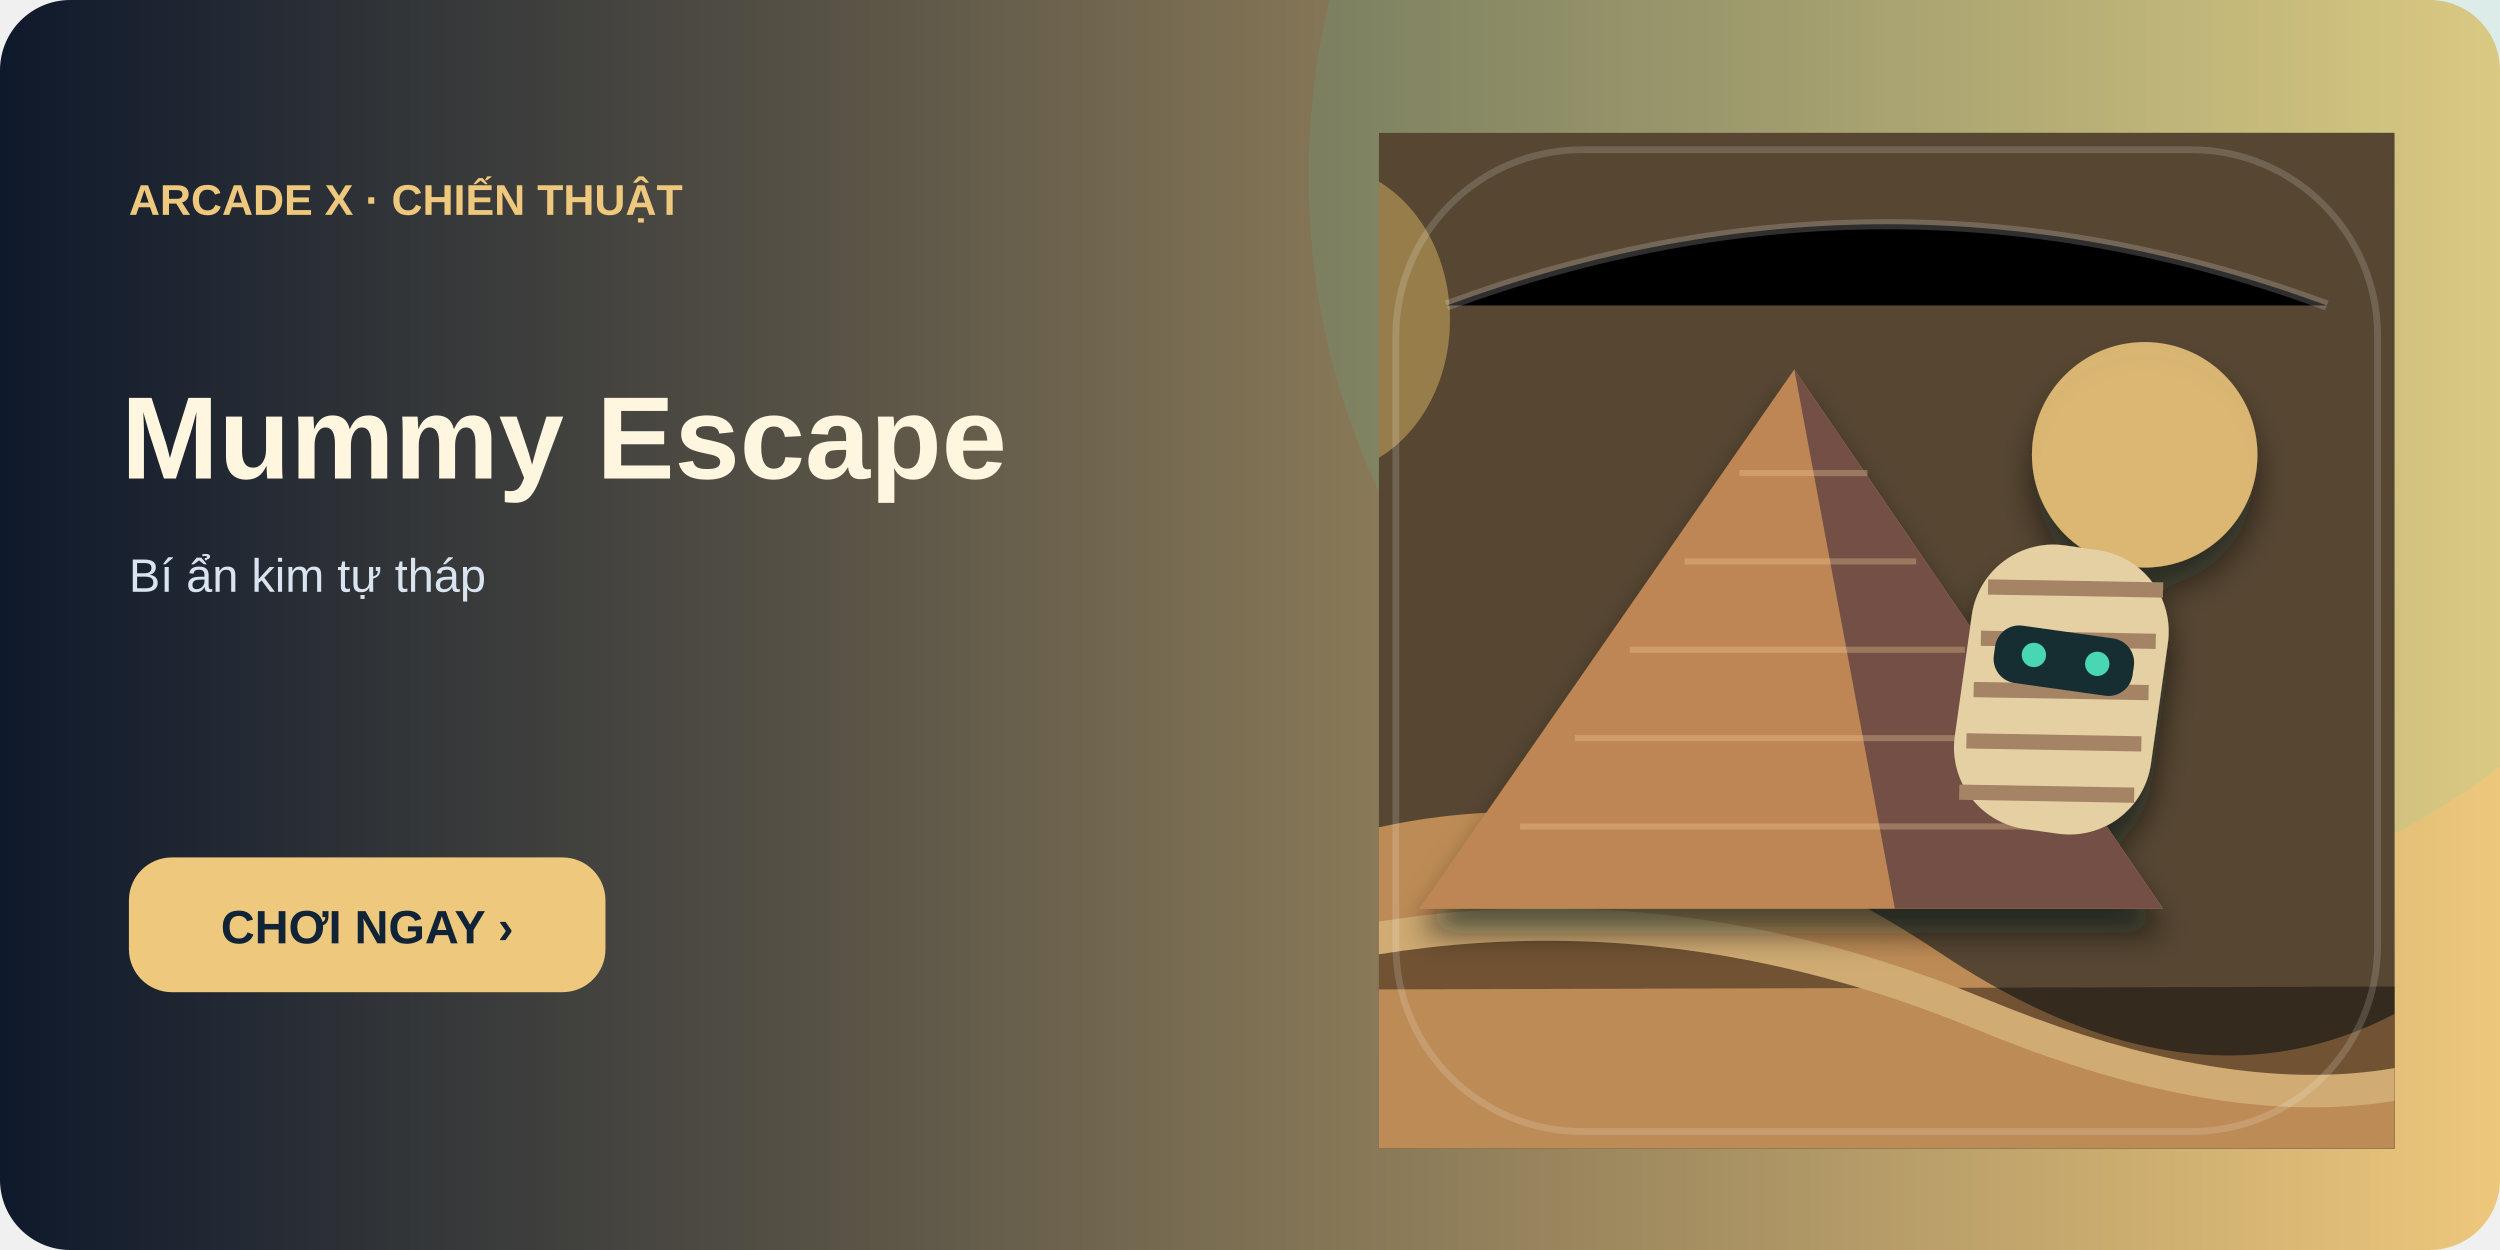
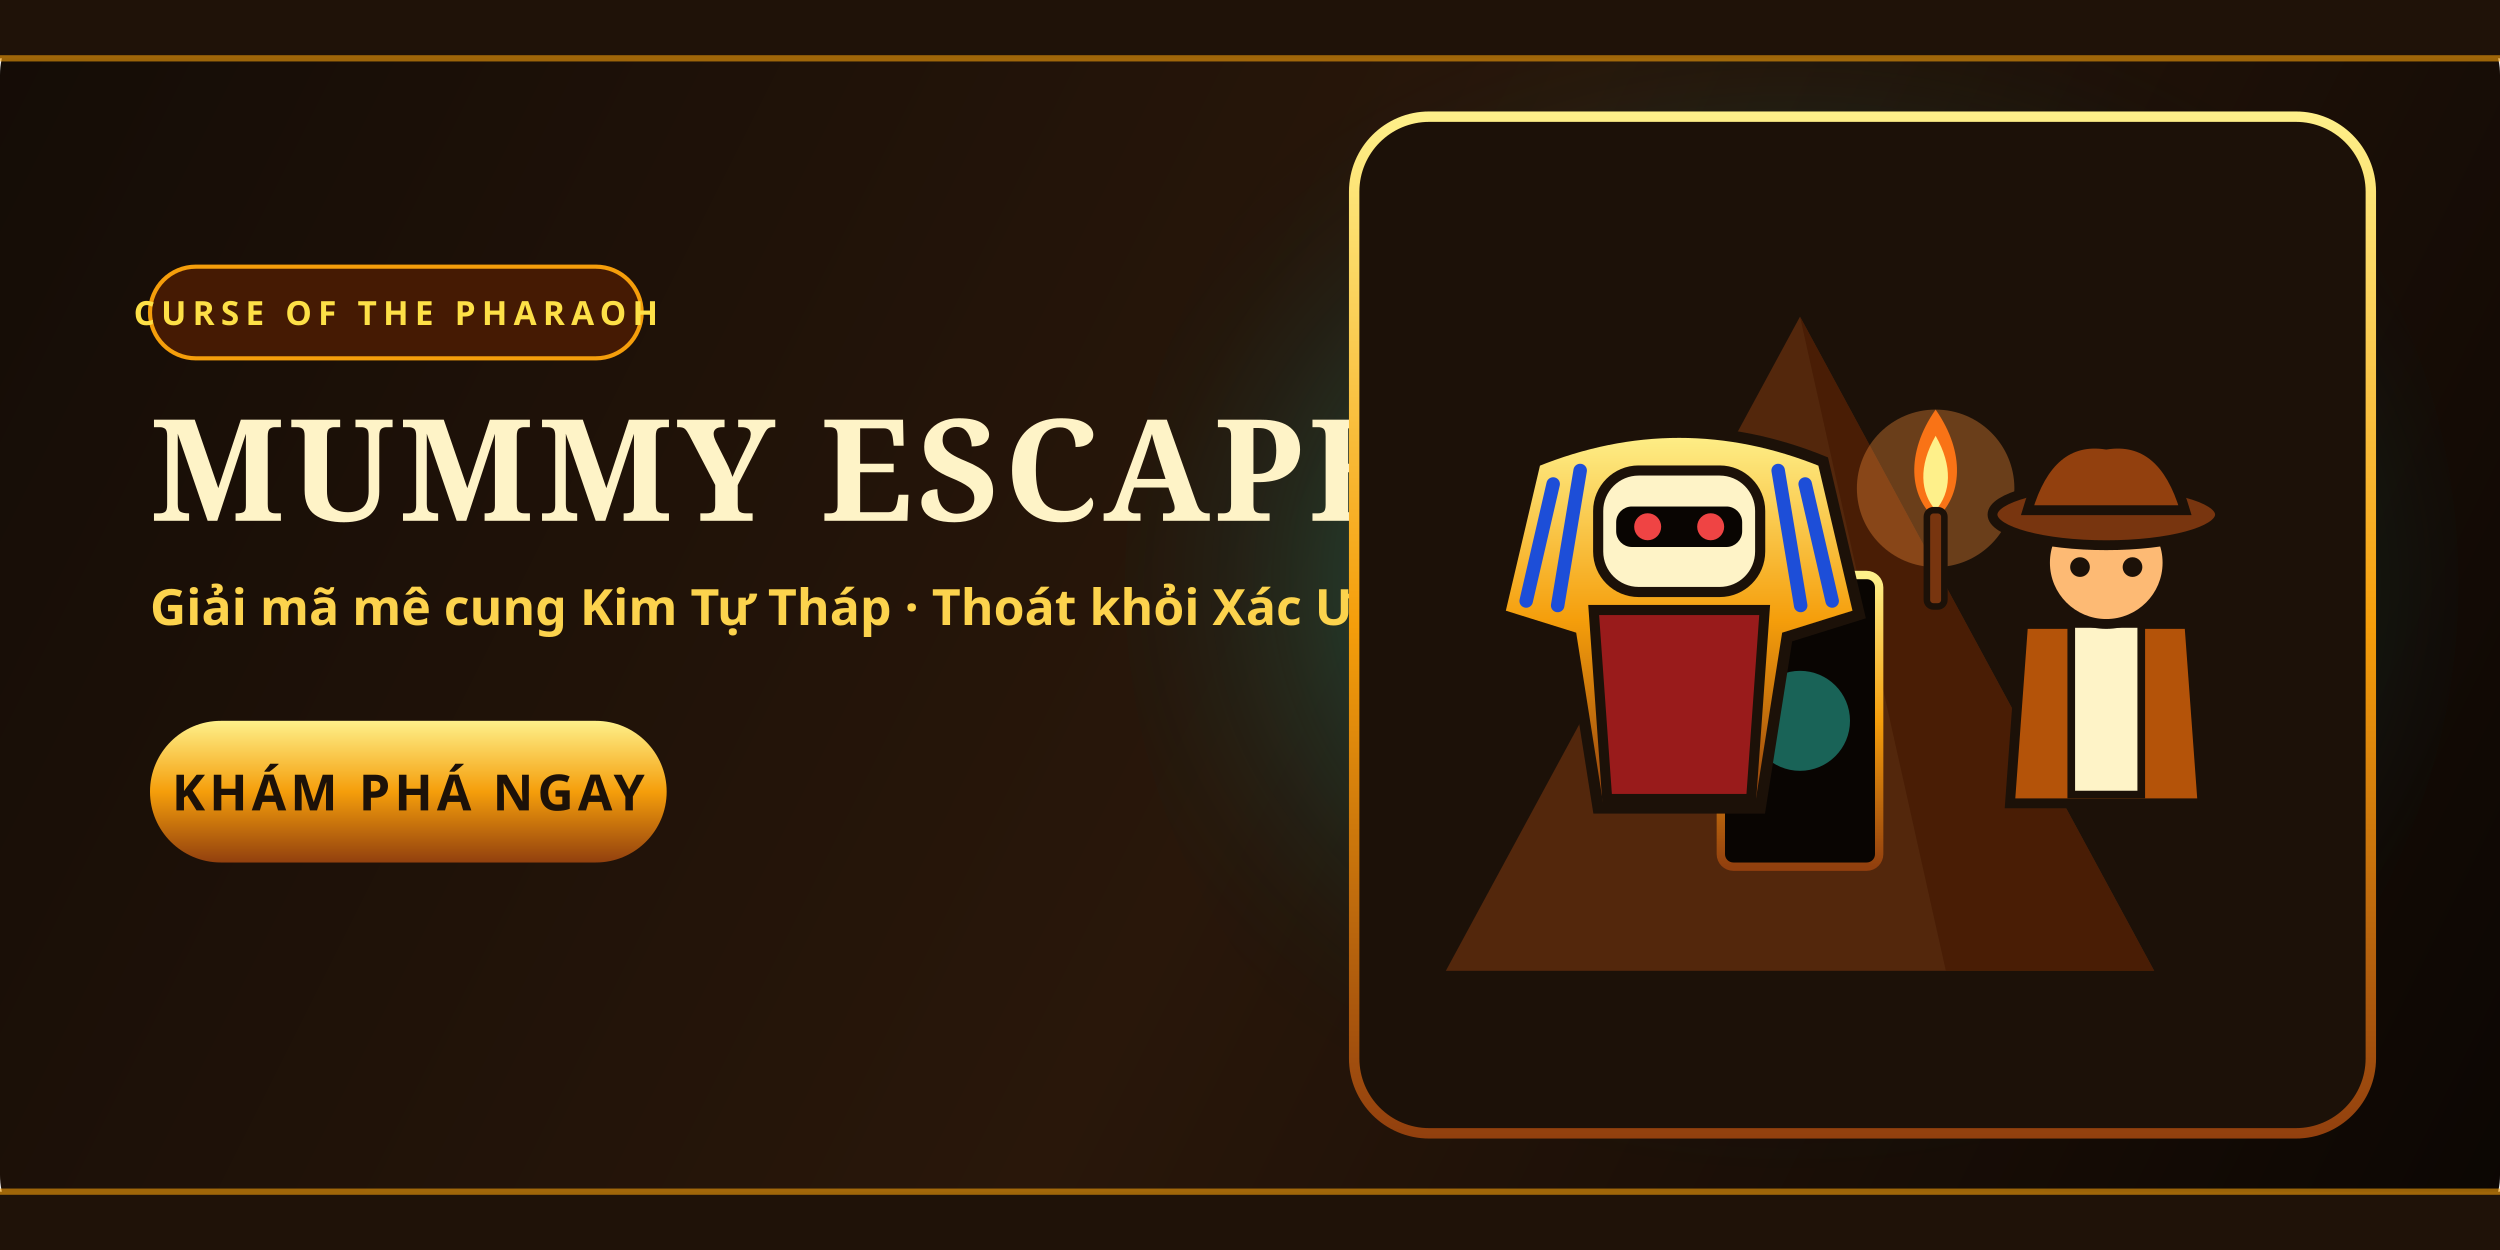
- <svg xmlns="http://www.w3.org/2000/svg" width="1280" height="640" viewBox="0 0 1280 640">
+ <svg xmlns="http://www.w3.org/2000/svg" viewBox="0 0 1200 600" fill="none">
  <defs>
-     <linearGradient id="bg">
-       <stop stop-color="#0d182b" />
-       <stop offset="1" stop-color="#eec87c" />
+     <linearGradient id="bg" x1="0" y1="0" x2="1200" y2="600" gradientUnits="userSpaceOnUse">
+       <stop offset="0%" stop-color="#140c06" />
+       <stop offset="52%" stop-color="#29170a" />
+       <stop offset="100%" stop-color="#0b0603" />
+     </linearGradient>
+     <radialGradient id="portalGlow" cx="0" cy="0" r="1" gradientUnits="userSpaceOnUse" gradientTransform="translate(860 280) rotate(90) scale(290 360)">
+       <stop stop-color="#f59e0b" stop-opacity="0.45" />
+       <stop offset="0.55" stop-color="#14b8a6" stop-opacity="0.22" />
+       <stop offset="1" stop-color="#000000" stop-opacity="0" />
+     </radialGradient>
+     <linearGradient id="goldGrad" x1="0" y1="0" x2="0" y2="1">
+       <stop offset="0%" stop-color="#fef08a" />
+       <stop offset="50%" stop-color="#f59e0b" />
+       <stop offset="100%" stop-color="#92400e" />
    </linearGradient>
  </defs>
-   <rect width="1280" height="640" rx="36" fill="url(#bg)" />
-   <circle cx="1050" cy="90" r="380" fill="#48d6b2" opacity=".12" />
-   <text x="66" y="110" fill="#eec87c" font-family="Arial,sans-serif" font-size="22" font-weight="700">ARCADE X · CHIẾN THUẬT</text>
-   <text x="62" y="245" fill="#fff6df" font-family="Arial,sans-serif" font-size="60" font-weight="800">Mummy Escape</text>
-   <text x="66" y="303" fill="#d9e4f0" font-family="Arial,sans-serif" font-size="24">Bí ẩn kim tự tháp</text>
-   <rect x="66" y="439" width="244" height="69" rx="22" fill="#eec87c" />
-   <text x="188" y="483" text-anchor="middle" fill="#112337" font-family="Arial,sans-serif" font-size="24" font-weight="800">CHƠI NGAY  ›</text>
-   <svg x="706" y="68" width="520" height="520" viewBox="60 -25 300 300">
-     <defs>
-       <clipPath id="_R_0_-orb">
-         <rect x="135" y="92" width="105" height="105" />
-       </clipPath>
-       <radialGradient id="_R_0_-sky" cx=".35" cy=".2" r="1">
-         <stop stop-color="#eec87c" stop-opacity=".72" />
-         <stop offset=".62" stop-color="#48d6b2" stop-opacity=".24" />
-         <stop offset="1" stop-color="#0b172b" />
-       </radialGradient>
-       <filter id="_R_0_-depth" x="-25%" y="-25%" width="150%" height="170%">
-         <feDropShadow dx="0" dy="8" stdDeviation="5" flood-color="#020a16" flood-opacity=".6" />
-       </filter>
-     </defs>
-     <rect x="0" y="-30" width="420" height="310" fill="url(#_R_0_-sky)" />
-     <g transform="translate(0 -25) scale(1 1.2)">
-       <g>
-         <path d="M0 0H420V250H0Z" fill="#564632" />
-         <path d="M0 190Q113 139 226 202T420 170V250H0Z" fill="#bd8b55" />
-         <path d="M0 211Q119 176 238 217T420 210" stroke="#eddba1" stroke-width="8" opacity=".4" />
-         <circle cx="43" cy="46" r="38" fill="#d7b361" opacity=".5" />
-       </g>
+   <rect width="1200" height="600" rx="36" fill="url(#bg)" />
+   <circle cx="860" cy="280" r="320" fill="url(#portalGlow)" />
+   <rect x="0" y="0" width="1200" height="28" fill="#1f1208" />
+   <line x1="0" y1="28" x2="1200" y2="28" stroke="#f59e0b" stroke-width="3" stroke-opacity="0.6" />
+   <rect x="0" y="572" width="1200" height="28" fill="#1f1208" />
+   <line x1="0" y1="572" x2="1200" y2="572" stroke="#f59e0b" stroke-width="3" stroke-opacity="0.6" />
+   <g transform="translate(72 128)">
+     <rect x="0" y="0" width="236" height="44" rx="22" fill="#451a03" stroke="#f59e0b" stroke-width="2" />
+     <text x="118" y="28" text-anchor="middle" fill="#fde047" font-family="system-ui, sans-serif" font-size="16" font-weight="900" letter-spacing="3">CURSE OF THE PHARAOH</text>
+     <text x="0" y="122" fill="#fef3c7" font-family="Georgia, serif" font-size="68" font-weight="900" letter-spacing="2">MUMMY ESCAPE</text>
+     <text x="0" y="172" fill="#fcd34d" font-family="system-ui, sans-serif" font-size="24" font-weight="700">Giải mã mê cung Kim Tự Tháp · Thoát khỏi Xác Ướp Hoàng Gia</text>
+     <rect x="0" y="218" width="248" height="68" rx="34" fill="url(#goldGrad)" />
+     <text x="124" y="261" text-anchor="middle" fill="#1c1108" font-family="system-ui, sans-serif" font-size="24" font-weight="900" letter-spacing="2">KHÁM PHÁ NGAY</text>
+   </g>
+   <g transform="translate(650 56)">
+     <rect width="488" height="488" rx="36" fill="#1c1108" stroke="url(#goldGrad)" stroke-width="5" />
+     <path d="M44 410 L214 96 L384 410 Z" fill="#78350f" opacity="0.6" />
+     <path d="M214 96 L284 410 L384 410 Z" fill="#451a03" opacity="0.75" />
+     <rect x="176" y="220" width="76" height="140" rx="6" fill="#090502" stroke="url(#goldGrad)" stroke-width="4" />
+     <circle cx="214" cy="290" r="24" fill="#2dd4bf" opacity="0.45" />
+     <g transform="translate(48 118) scale(1.08)">
+       <path d="M36 44 L20 112 L52 122 L64 198 H136 L148 122 L180 112 L164 44 Q100 18 36 44 Z" fill="url(#goldGrad)" stroke="#1c1108" stroke-width="5" />
+       <path d="M44 54 L32 106 M56 48 L46 108 M156 54 L168 106 M144 48 L154 108" stroke="#1d4ed8" stroke-width="6" stroke-linecap="round" />
+       <path d="M62 110 H138 L132 194 H68 Z" fill="#991b1b" stroke="#1c1108" stroke-width="4.5" />
+       <rect x="64" y="48" width="72" height="54" rx="18" fill="#fef3c7" stroke="#1c1108" stroke-width="4.5" />
+       <rect x="72" y="64" width="56" height="18" rx="7" fill="#090502" />
+       <circle cx="86" cy="73" r="6" fill="#ef4444" />
+       <circle cx="114" cy="73" r="6" fill="#ef4444" />
    </g>
-     <g class="game-artwork-scene" filter="url(#_R_0_-depth)" transform="translate(18 8) scale(.9)">
-       <g>
-         <circle cx="298" cy="69" r="37" fill="#eec87c" opacity=".85" />
-         <path d="M60 218L183 41L304 218Z" fill="#be8554" />
-         <path d="M183 41L216 218H304Z" fill="#735044" />
-         <path d="M165 75H207" stroke="#f8d69c" stroke-opacity=".3" stroke-width="2" />
-         <path d="M147 104H223" stroke="#f8d69c" stroke-opacity=".3" stroke-width="2" />
-         <path d="M129 133H239" stroke="#f8d69c" stroke-opacity=".3" stroke-width="2" />
-         <path d="M111 162H255" stroke="#f8d69c" stroke-opacity=".3" stroke-width="2" />
-         <path d="M93 191H271" stroke="#f8d69c" stroke-opacity=".3" stroke-width="2" />
-         <g transform="translate(245 95) rotate(8)">
-           <rect width="65" height="94" rx="27" fill="#e5d0a4" />
-           <path d="M4 17L61 10" stroke="#a48465" stroke-width="5" />
-           <path d="M4 34L61 27" stroke="#a48465" stroke-width="5" />
-           <path d="M4 51L61 44" stroke="#a48465" stroke-width="5" />
-           <path d="M4 68L61 61" stroke="#a48465" stroke-width="5" />
-           <path d="M4 85L61 78" stroke="#a48465" stroke-width="5" />
-           <rect x="9" y="28" width="46" height="19" rx="8" fill="#182f30" />
-           <circle cx="22" cy="37" r="4" fill="#48d6b2" />
-           <circle cx="43" cy="37" r="4" fill="#48d6b2" />
-         </g>
-       </g>
+     <g transform="translate(256 128) scale(1.05)">
+       <circle cx="22" cy="48" r="36" fill="#fb923c" opacity="0.35" />
+       <path d="M22 12 C8 32 10 52 22 62 C34 52 36 32 22 12 Z" fill="#f97316" />
+       <path d="M22 24 C14 38 15 50 22 58 C29 50 30 38 22 24 Z" fill="#fef08a" />
+       <rect x="18" y="58" width="8" height="44" rx="3" fill="#78350f" stroke="#1c1108" stroke-width="3" />
+       <path d="M62 110 H138 L144 192 H56 Z" fill="#b45309" stroke="#1c1108" stroke-width="4.5" />
+       <path d="M84 110 H116 V188 H84 Z" fill="#fef3c7" stroke="#1c1108" stroke-width="3.5" />
+       <circle cx="100" cy="82" r="28" fill="#fdba74" stroke="#1c1108" stroke-width="4.5" />
+       <circle cx="88" cy="84" r="4.5" fill="#1c1108" />
+       <circle cx="112" cy="84" r="4.5" fill="#1c1108" />
+       <ellipse cx="100" cy="60" rx="52" ry="14" fill="#78350f" stroke="#1c1108" stroke-width="4.5" />
+       <path d="M64 58 Q74 24 100 28 Q126 24 136 58 Z" fill="#92400e" stroke="#1c1108" stroke-width="4.5" />
    </g>
-     <path d="M80 26Q210 -22 340 26" stroke="#fff" stroke-opacity=".18" stroke-width="3" />
-     <rect x="65" y="-20" width="290" height="290" rx="55" stroke="#fff" stroke-opacity=".16" stroke-width="2" fill="none" />
-   </svg>
+   </g>
</svg>
